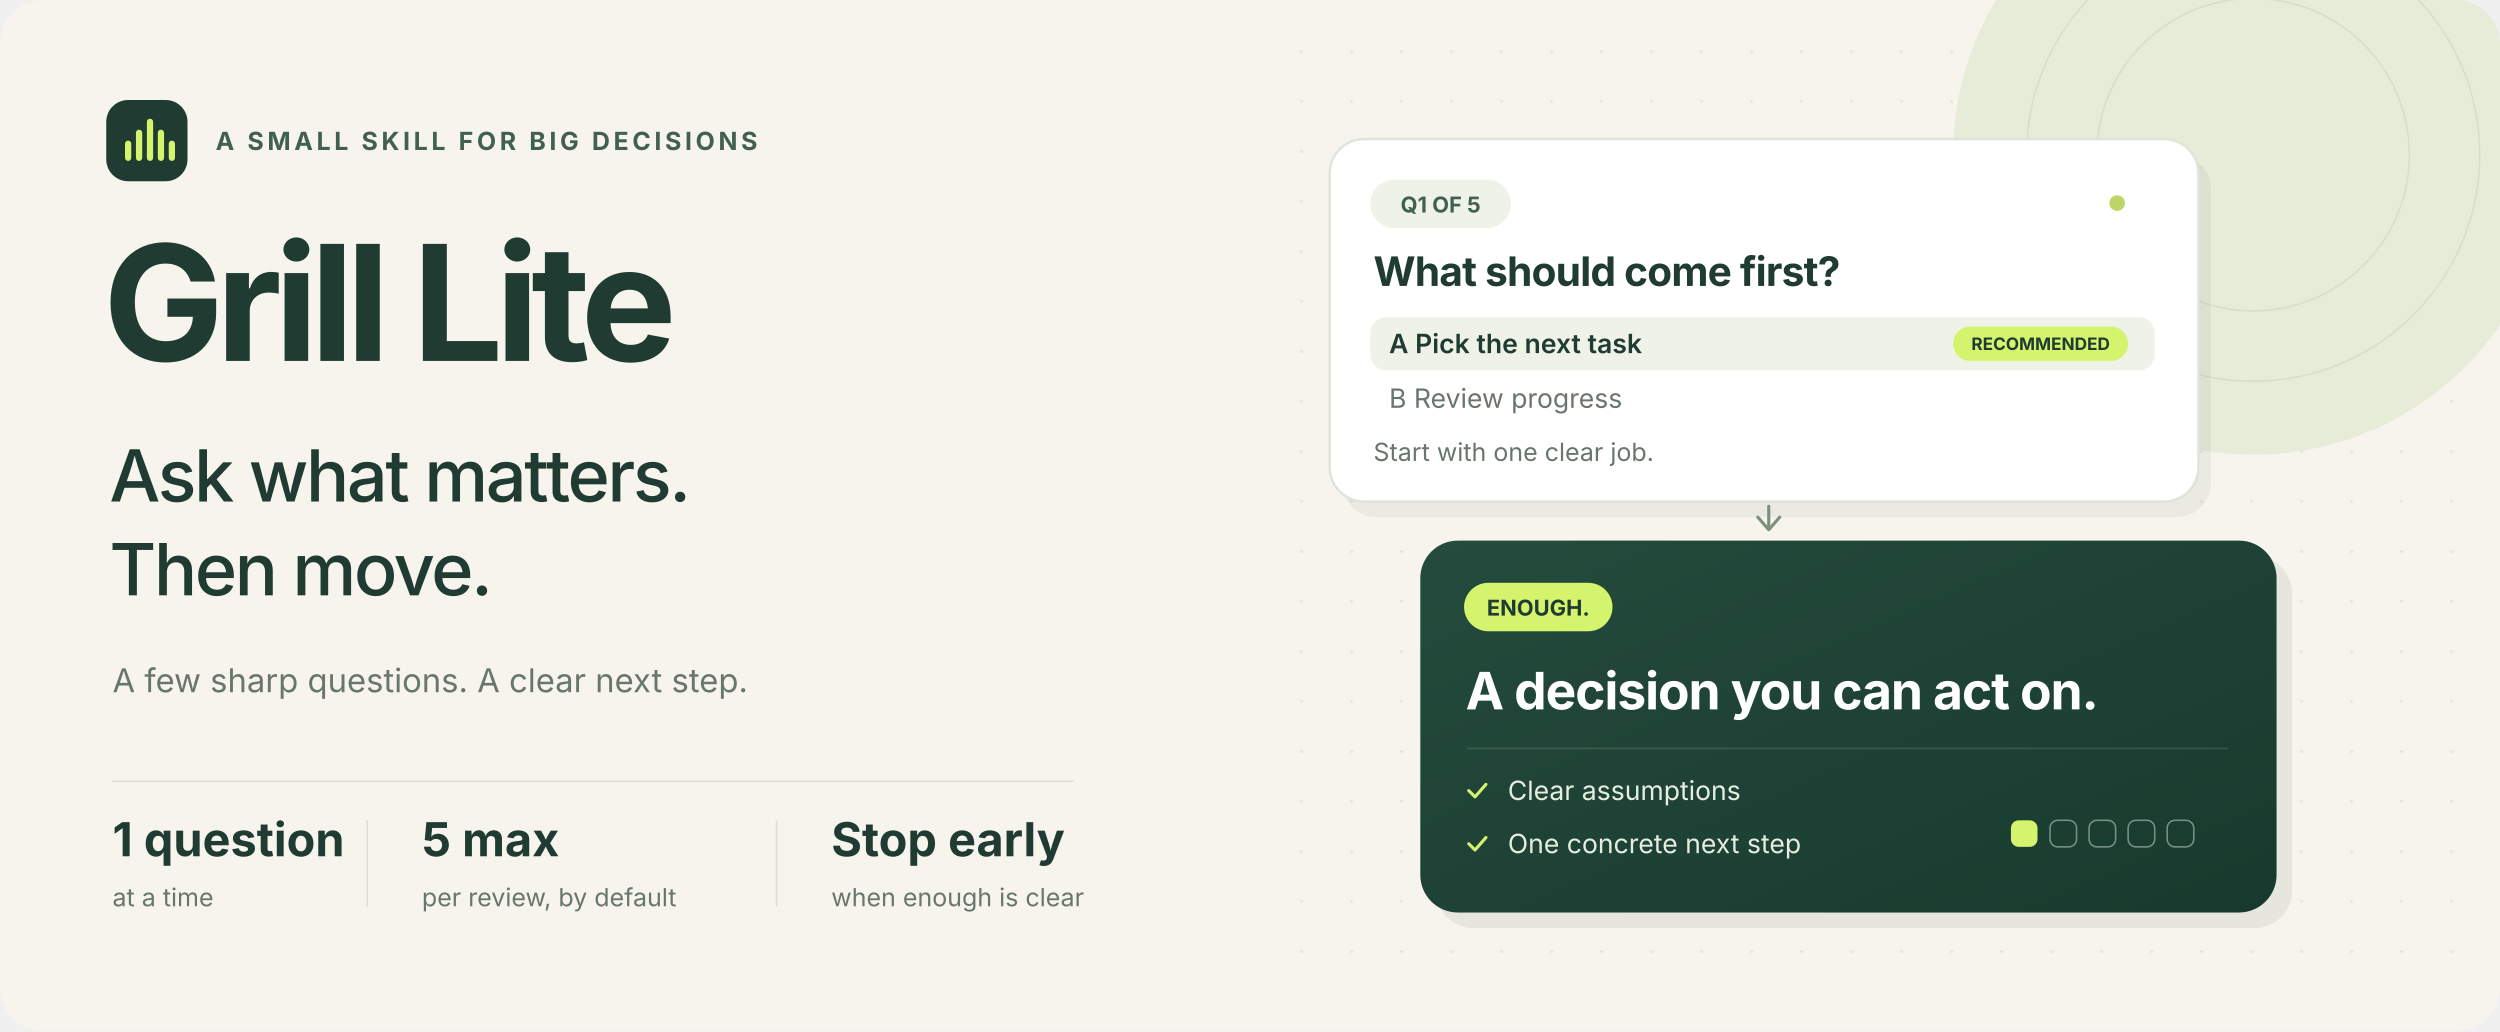
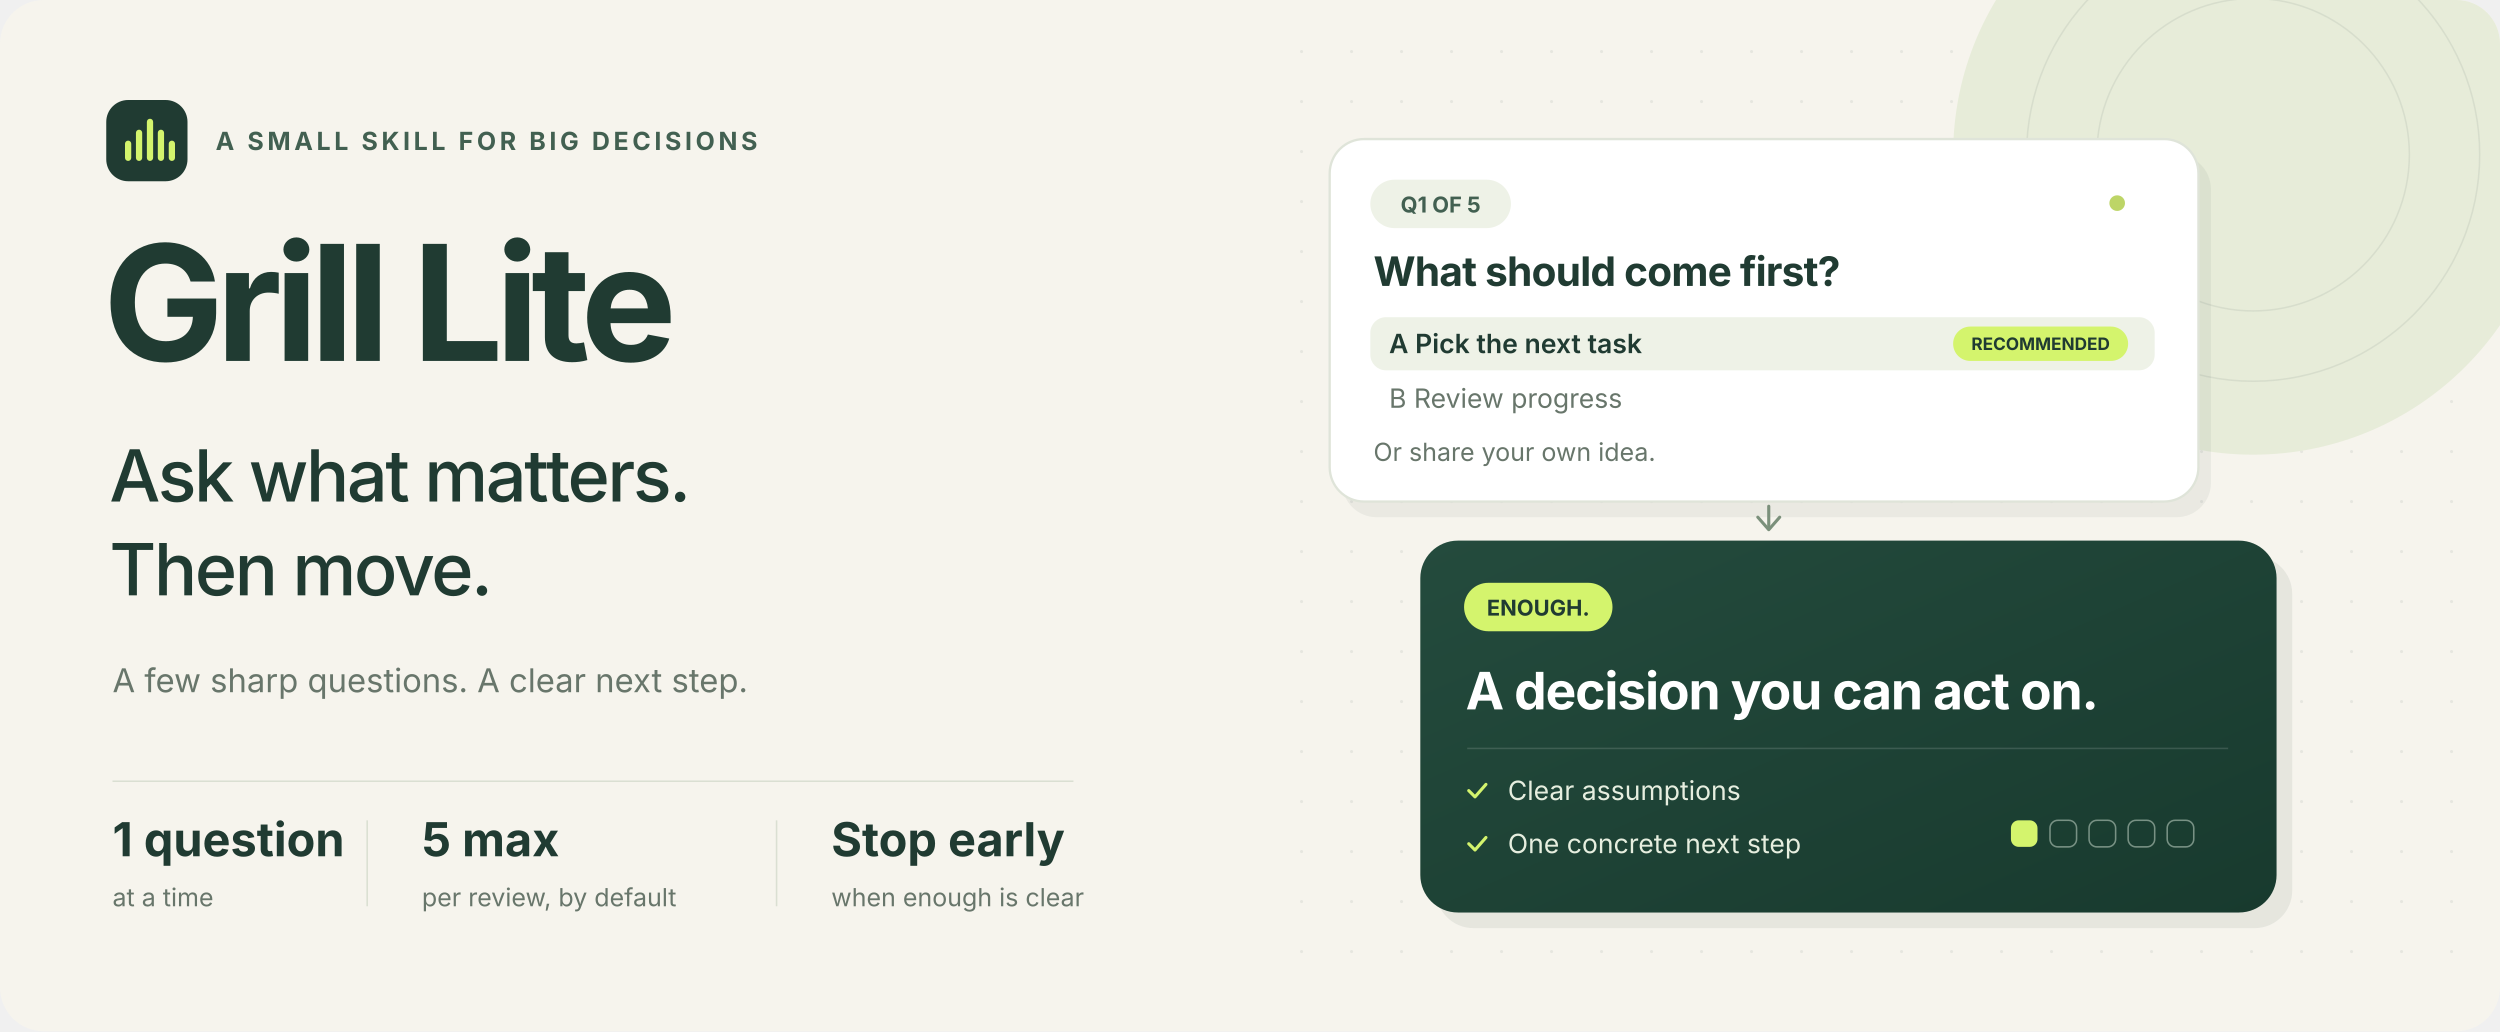
<svg xmlns="http://www.w3.org/2000/svg" width="1600" height="660" viewBox="0 0 1600 660" role="img" aria-labelledby="title desc">
  <defs>
    <clipPath id="panel">
      <rect width="1600" height="660" rx="28" />
    </clipPath>
    <pattern id="grid" width="32" height="32" patternUnits="userSpaceOnUse">
      <circle cx="1" cy="1" r="1" fill="#203B32" opacity="0.075" />
    </pattern>
    <linearGradient id="card" x1="0" y1="0" x2="1" y2="1">
      <stop stop-color="#244B3D" />
      <stop offset="1" stop-color="#183A2E" />
    </linearGradient>
  </defs>
  <g clip-path="url(#panel)">
    <rect width="1600" height="660" rx="28" fill="#F6F4ED" />
    <rect x="820" y="28" width="752" height="604" rx="20" fill="url(#grid)" />
    <circle cx="1442" cy="99" r="192" fill="#E7ECD9" />
    <circle cx="1442" cy="99" r="145" fill="none" stroke="#203B32" stroke-opacity="0.08" />
    <circle cx="1442" cy="99" r="100" fill="none" stroke="#203B32" stroke-opacity="0.08" />
    <g font-family="Inter, Segoe UI, Arial, sans-serif">
      <rect x="68" y="64" width="52" height="52" rx="14" fill="#203B32" />
      <g fill="#D4F46D">
        <rect x="80" y="90" width="4" height="13" rx="2" />
        <rect x="87" y="83" width="4" height="20" rx="2" />
        <rect x="94" y="76" width="4" height="27" rx="2" />
        <rect x="101" y="83" width="4" height="20" rx="2" />
        <rect x="108" y="90" width="4" height="13" rx="2" />
      </g>
      <text x="138" y="96" fill="#426051" font-size="16" font-weight="650" letter-spacing="2.3">A SMALL SKILL FOR BIG DECISIONS</text>
      <text x="66" y="231" fill="#203B32" font-size="103" font-weight="750" letter-spacing="-5">Grill Lite</text>
      <text x="70" y="321" fill="#203B32" font-size="46" font-weight="550" letter-spacing="-1.5">Ask what matters.</text>
      <text x="70" y="381" fill="#203B32" font-size="46" font-weight="550" letter-spacing="-1.5">Then move.</text>
      <text x="72" y="443" fill="#68766B" font-size="21">A few sharp questions. A clear next step.</text>
      <line x1="72" y1="500" x2="687" y2="500" stroke="#DADFD2" />
      <text x="72" y="548" fill="#203B32" font-size="30" font-weight="700">1 question</text>
      <text x="72" y="580" fill="#68766B" font-size="16">at a time</text>
      <line x1="235" y1="525" x2="235" y2="580" stroke="#DADFD2" />
      <text x="270" y="548" fill="#203B32" font-size="30" font-weight="700">5 max</text>
      <text x="270" y="580" fill="#68766B" font-size="16">per review, by default</text>
      <line x1="497" y1="525" x2="497" y2="580" stroke="#DADFD2" />
      <text x="532" y="548" fill="#203B32" font-size="30" font-weight="700">Stop early</text>
      <text x="532" y="580" fill="#68766B" font-size="16">when enough is clear</text>
      <rect x="859" y="99" width="556" height="232" rx="22" fill="#203B32" opacity="0.06" />
      <rect x="851" y="89" width="556" height="232" rx="22" fill="#FFFFFF" stroke="#DFE4D9" stroke-width="1.5" />
      <rect x="877" y="115" width="90" height="31" rx="15.5" fill="#EEF2E7" />
      <text x="922" y="136" fill="#426051" font-size="14" font-weight="700" text-anchor="middle">Q1 OF 5</text>
      <circle cx="1355" cy="130" r="5" fill="#BDD567" />
      <text x="879" y="183" fill="#203B32" font-size="26" font-weight="650" letter-spacing="-0.5">What should come first?</text>
      <rect x="877" y="203" width="502" height="34" rx="10" fill="#EEF2E7" />
      <text x="889" y="226" fill="#203B32" font-size="17" font-weight="600">A   Pick the next task</text>
      <rect x="1250" y="209" width="112" height="22" rx="11" fill="#D4F46D" />
      <text x="1306" y="224" fill="#203B32" font-size="11" font-weight="700" text-anchor="middle">RECOMMENDED</text>
      <text x="889" y="261" fill="#68766B" font-size="17">B   Review progress</text>
-       <text x="879" y="295" fill="#68766B" font-size="16">Start with one clear job.</text>
+       <text x="879" y="295" fill="#68766B" font-size="16">Or share your own idea.</text>
      <path d="M 1132 324 L 1132 338" stroke="#7B907B" stroke-width="2" stroke-linecap="round" />
      <path d="M 1125 331 L 1132 339 L 1139 331" fill="none" stroke="#7B907B" stroke-width="2" stroke-linecap="round" stroke-linejoin="round" />
      <rect x="919" y="356" width="548" height="238" rx="24" fill="#203B32" opacity="0.08" />
      <rect x="909" y="346" width="548" height="238" rx="24" fill="url(#card)" />
      <rect x="937" y="373" width="95" height="31" rx="15.5" fill="#D4F46D" />
      <text x="984.5" y="394" fill="#203B32" font-size="14" font-weight="750" text-anchor="middle">ENOUGH.</text>
      <text x="938" y="454" fill="#FFFFFF" font-size="33" font-weight="650" letter-spacing="-0.7">A decision you can act on.</text>
      <line x1="939" y1="479" x2="1426" y2="479" stroke="#FFFFFF" stroke-opacity="0.14" />
      <g fill="none" stroke="#D4F46D" stroke-width="2" stroke-linecap="round" stroke-linejoin="round">
        <path d="M 940 506 L 944 510 L 951 502" />
        <path d="M 940 540 L 944 544 L 951 536" />
      </g>
      <text x="965" y="512" fill="#E6EEDF" font-size="17">Clear assumptions</text>
      <text x="965" y="546" fill="#E6EEDF" font-size="17">One concrete next step</text>
      <g transform="translate(1287 525)">
        <rect width="17" height="17" rx="5" fill="#D4F46D" />
        <rect x="25" width="17" height="17" rx="5" fill="none" stroke="#789184" />
        <rect x="50" width="17" height="17" rx="5" fill="none" stroke="#789184" />
        <rect x="75" width="17" height="17" rx="5" fill="none" stroke="#789184" />
        <rect x="100" width="17" height="17" rx="5" fill="none" stroke="#789184" />
      </g>
    </g>
  </g>
</svg>
